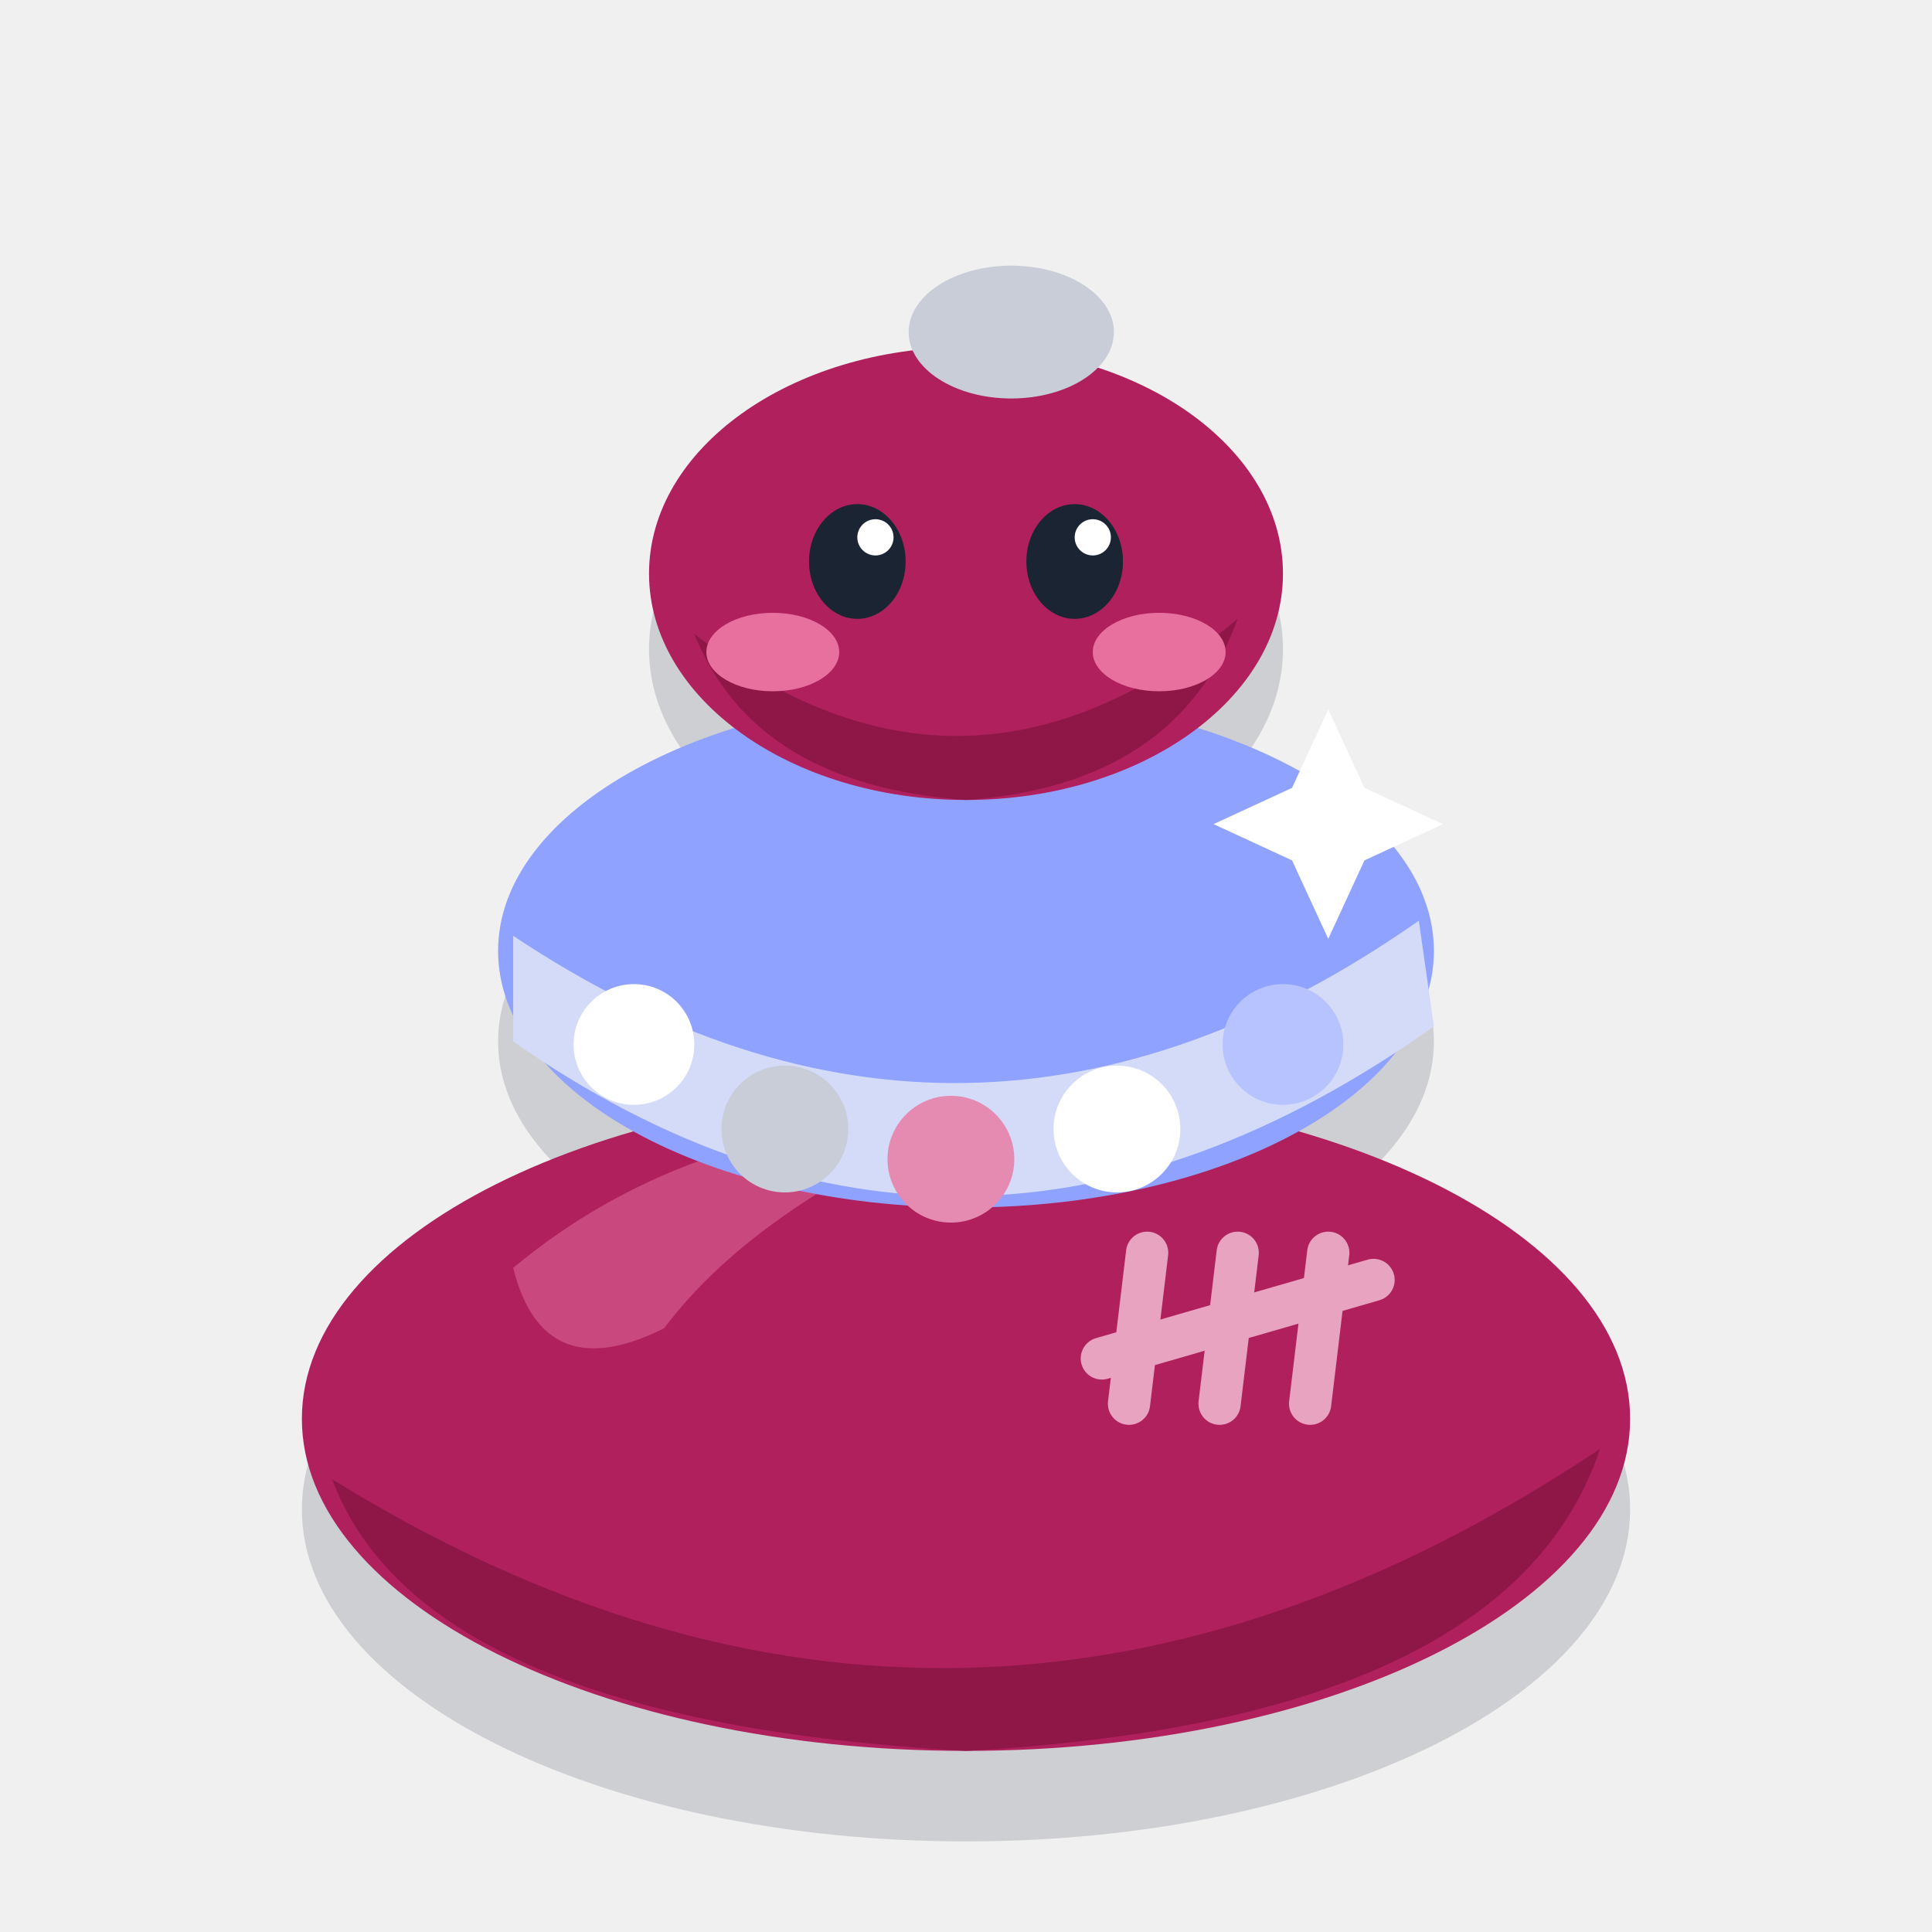
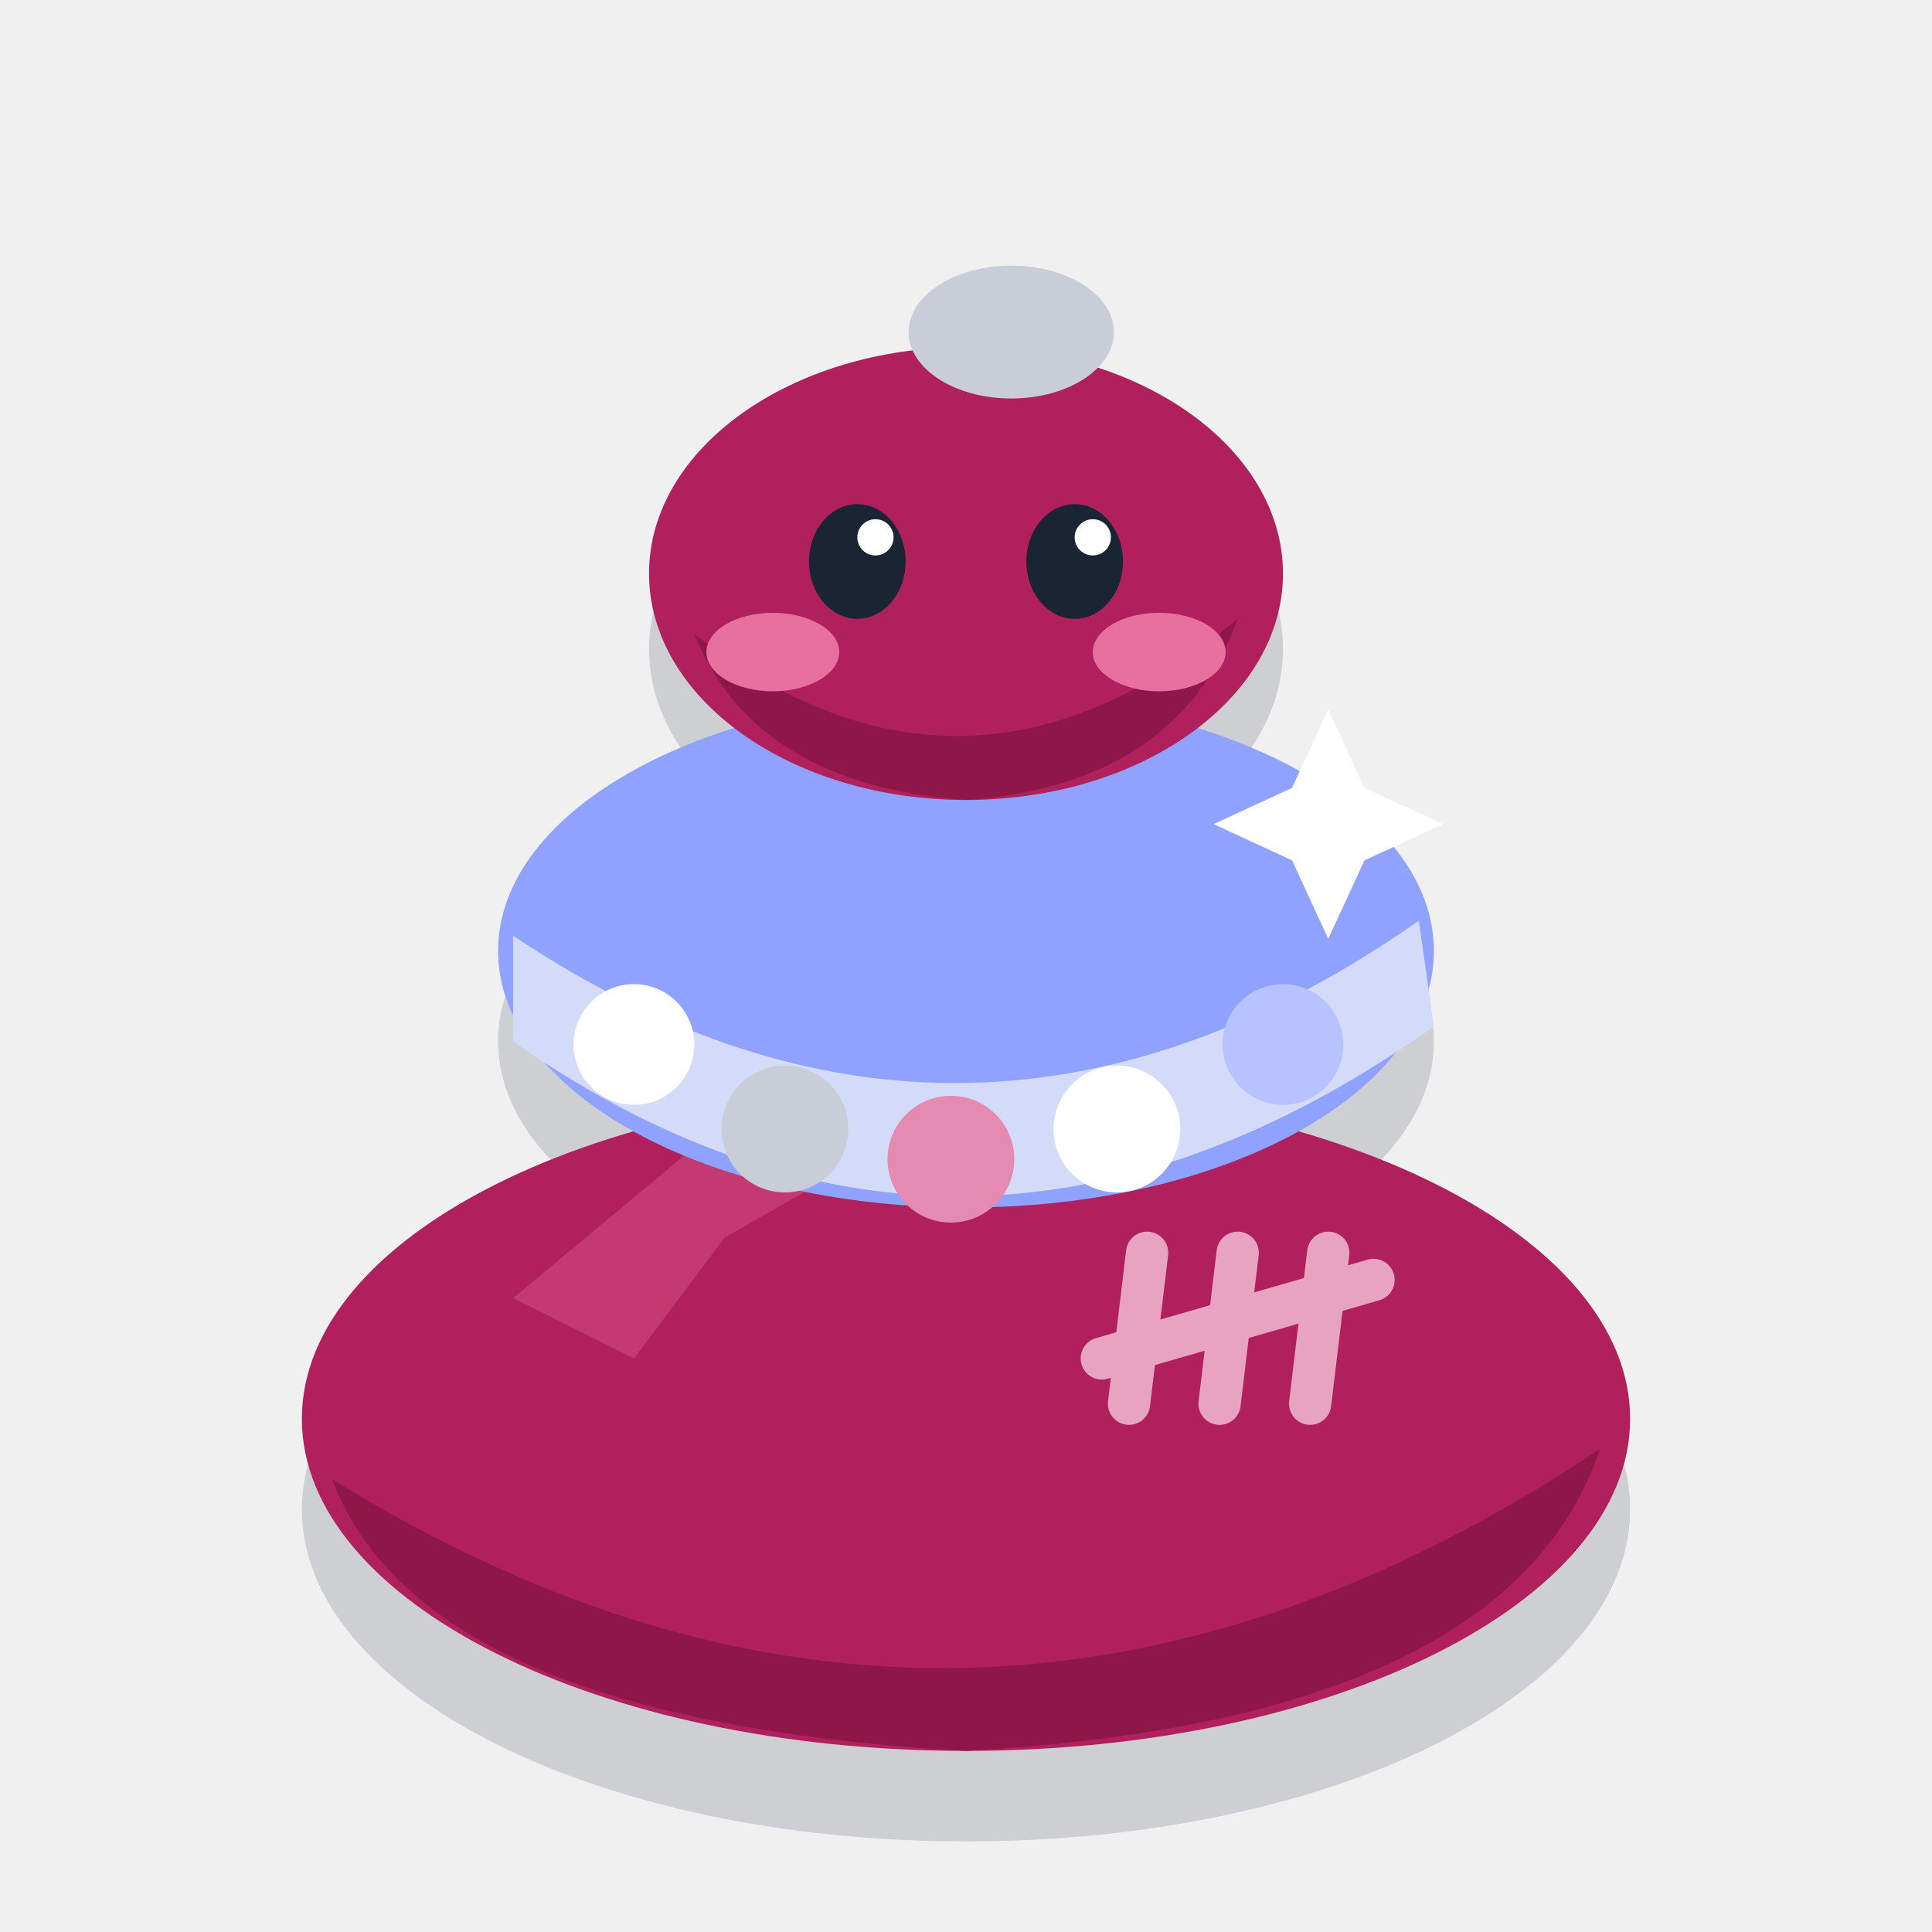
<svg xmlns="http://www.w3.org/2000/svg" viewBox="0 0 64 64" width="64" height="64" role="img" aria-labelledby="t">
  <g fill="rgba(26,36,51,0.16)">
    <ellipse cx="32" cy="50" rx="22" ry="11" />
    <ellipse cx="32" cy="34.5" rx="15.5" ry="8.5" />
    <ellipse cx="32" cy="21.5" rx="10.5" ry="7.5" />
  </g>
  <ellipse cx="32" cy="47" rx="22" ry="11" fill="#B0205C" />
  <path d="M11 49 Q32 62 53 48 Q50 57 32 58 Q14 57 11 49 Z" fill="#8E1748" />
-   <path d="M17 42 Q23 37 32 37 Q25 40 22 44 Q18 46 17 42 Z" fill="#C9497F" />
+   <path d="M17 43 L23 38 L31 37 L24 41 L21 45 Z" fill="#C23A70" />
  <g stroke="#E8A3C1" stroke-width="1.4" stroke-linecap="round">
    <path d="M38 41.5 l-0.6 5" />
    <path d="M41 41.5 l-0.6 5" />
    <path d="M44 41.5 l-0.6 5" />
    <path d="M36.5 45 l9 -2.6" />
  </g>
  <ellipse cx="32" cy="31.5" rx="15.5" ry="8.5" fill="#8FA2FF" />
  <path d="M17 31 Q32 41 47 30.5 L47.5 34 Q32 45 17 34.5 Z" fill="#D4DBF8" />
  <g>
    <circle cx="21" cy="34.6" r="2" fill="#FFFFFF" />
    <circle cx="26" cy="37.4" r="2.1" fill="#C8CDD8" />
    <circle cx="31.5" cy="38.4" r="2.1" fill="#E58AB0" />
    <circle cx="37" cy="37.4" r="2.1" fill="#FFFFFF" />
    <circle cx="42.5" cy="34.6" r="2" fill="#B7C3FF" />
  </g>
  <path d="M44 23.5 l1.2 2.6 2.6 1.2 -2.6 1.2 -1.2 2.6 -1.2 -2.6 -2.6 -1.2 2.6 -1.2z" fill="#FFFFFF" />
  <ellipse cx="32" cy="19" rx="10.5" ry="7.5" fill="#B0205C" />
  <path d="M23 21 Q32 28 41 20.5 Q39 26 32 26.5 Q25 26 23 21 Z" fill="#8E1748" />
  <ellipse cx="25.6" cy="21.6" rx="2.2" ry="1.3" fill="#E8709F" />
  <ellipse cx="38.4" cy="21.6" rx="2.2" ry="1.3" fill="#E8709F" />
  <ellipse cx="28.4" cy="18.6" rx="1.6" ry="1.9" fill="#1A2433" />
  <ellipse cx="35.6" cy="18.6" rx="1.6" ry="1.9" fill="#1A2433" />
  <circle cx="29" cy="17.8" r="0.6" fill="#FFFFFF" />
  <circle cx="36.2" cy="17.8" r="0.6" fill="#FFFFFF" />
  <ellipse cx="33.5" cy="11" rx="3.4" ry="2.2" fill="#C8CDD8" />
</svg>
